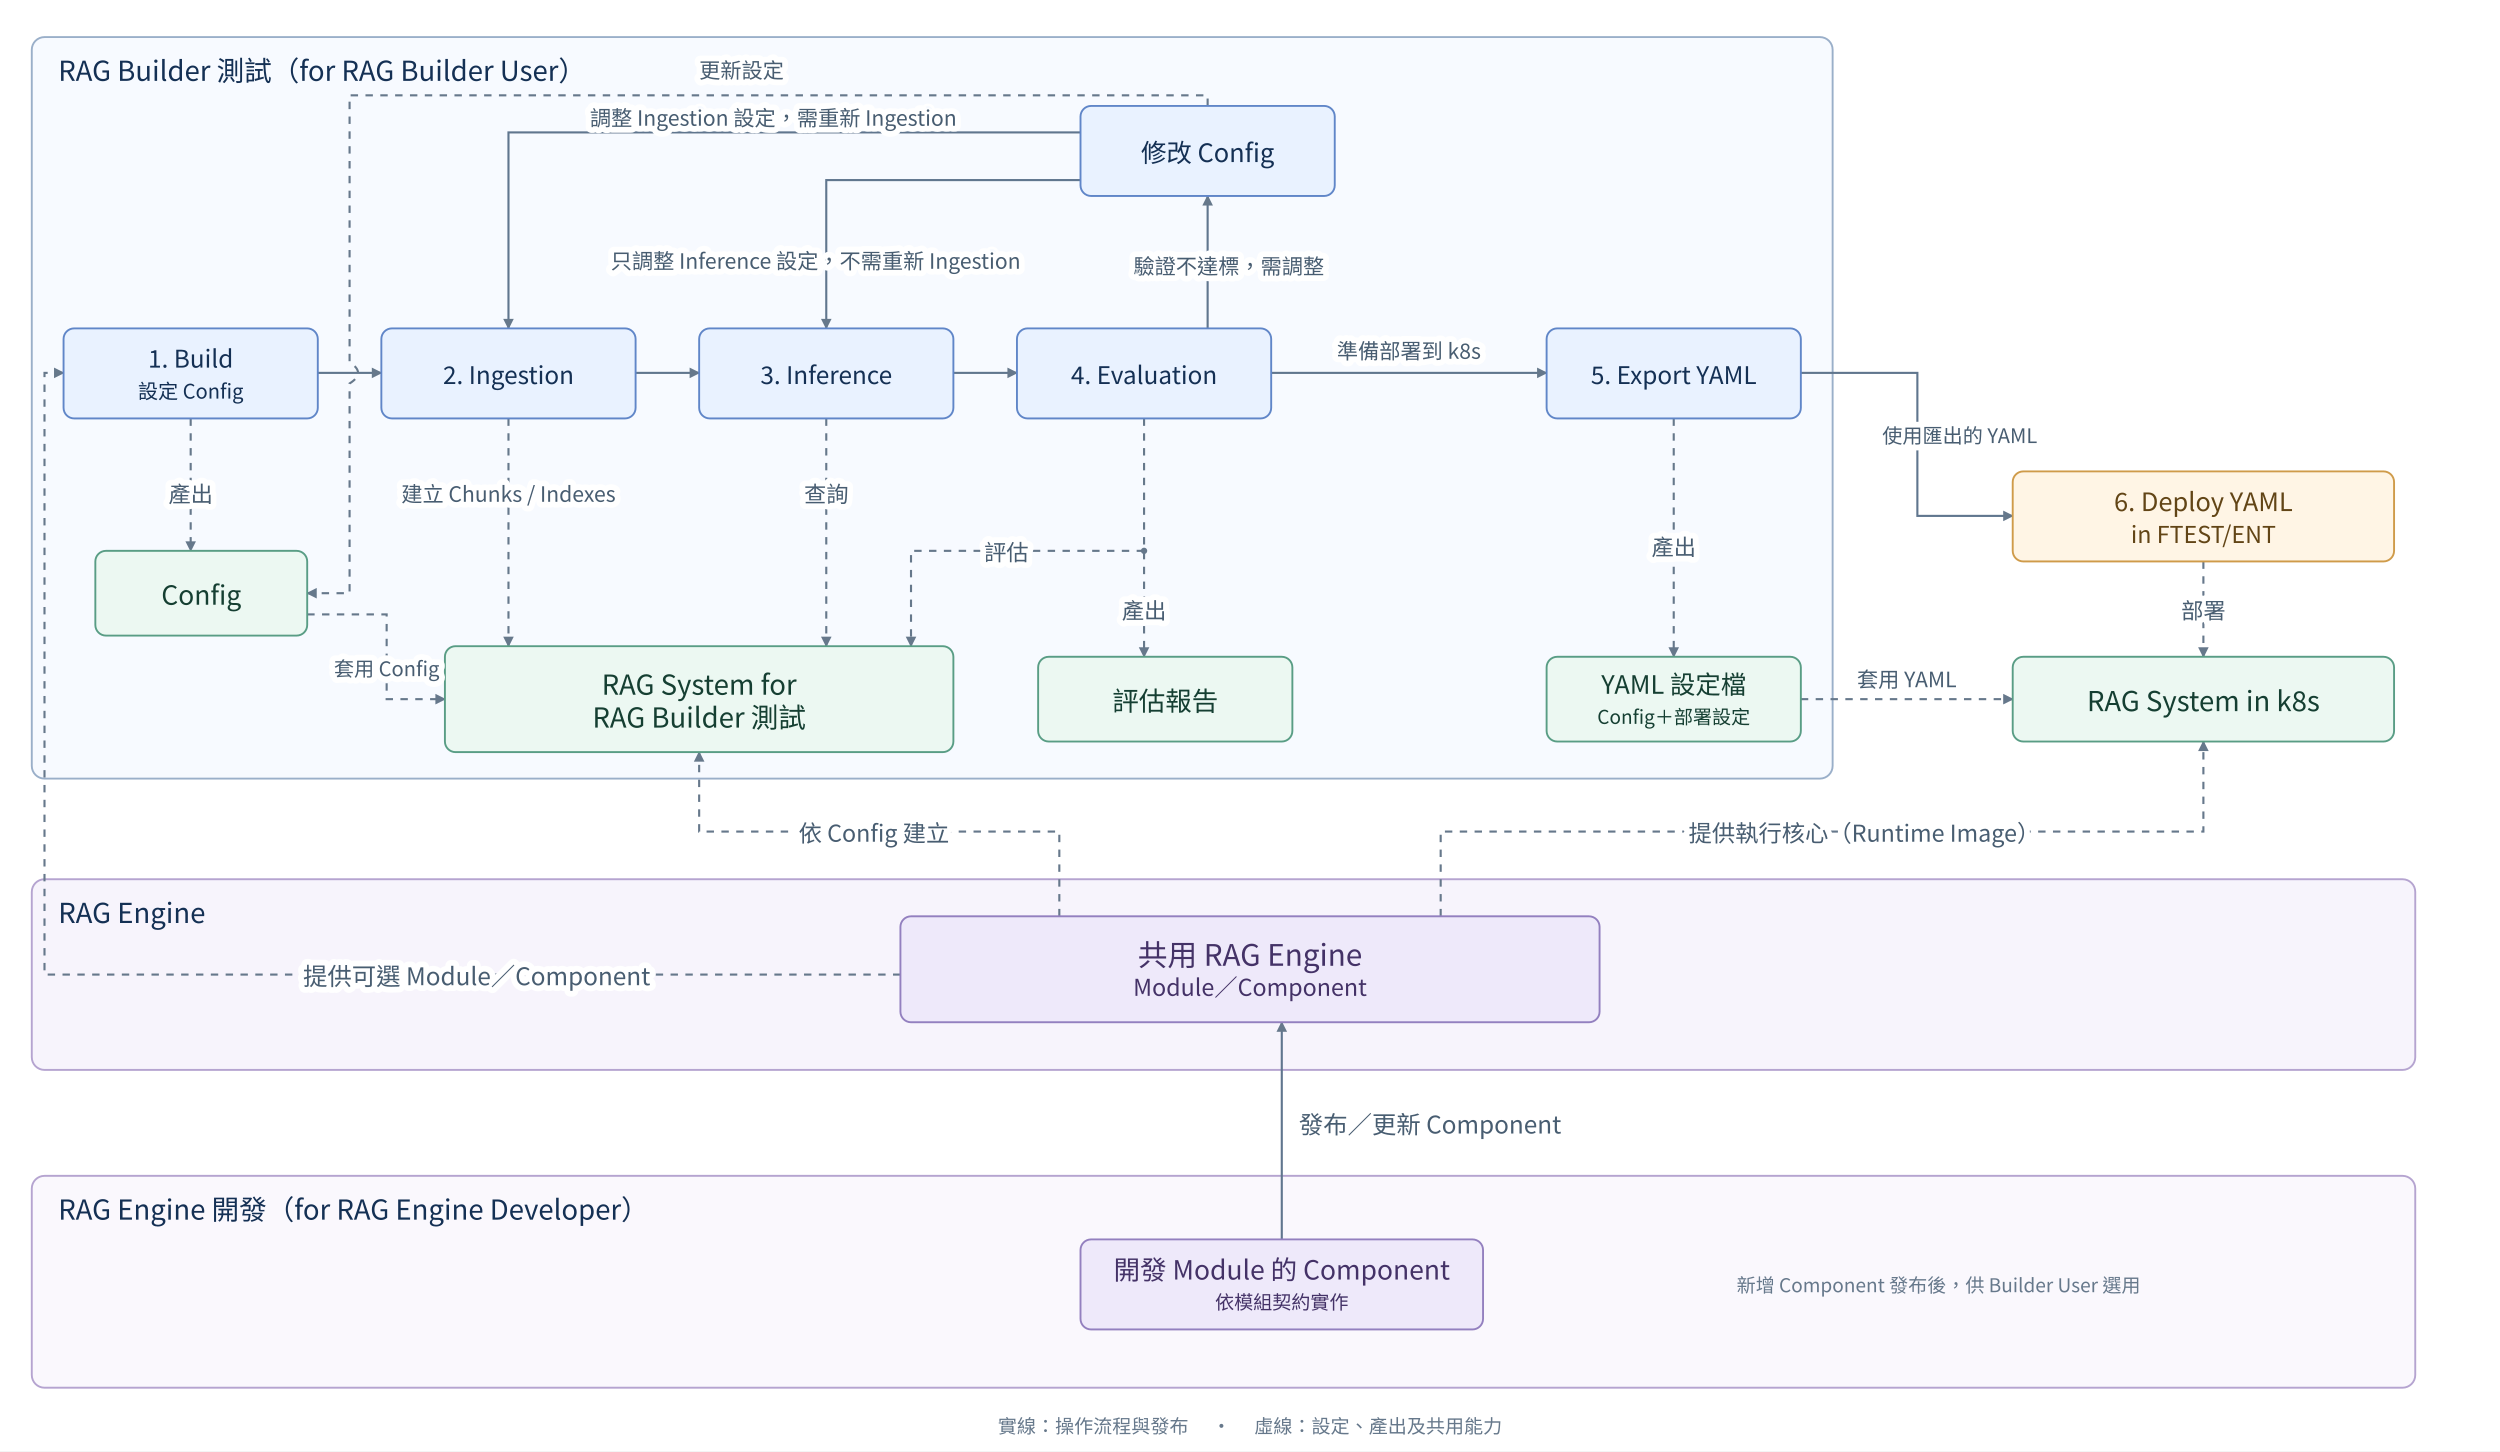
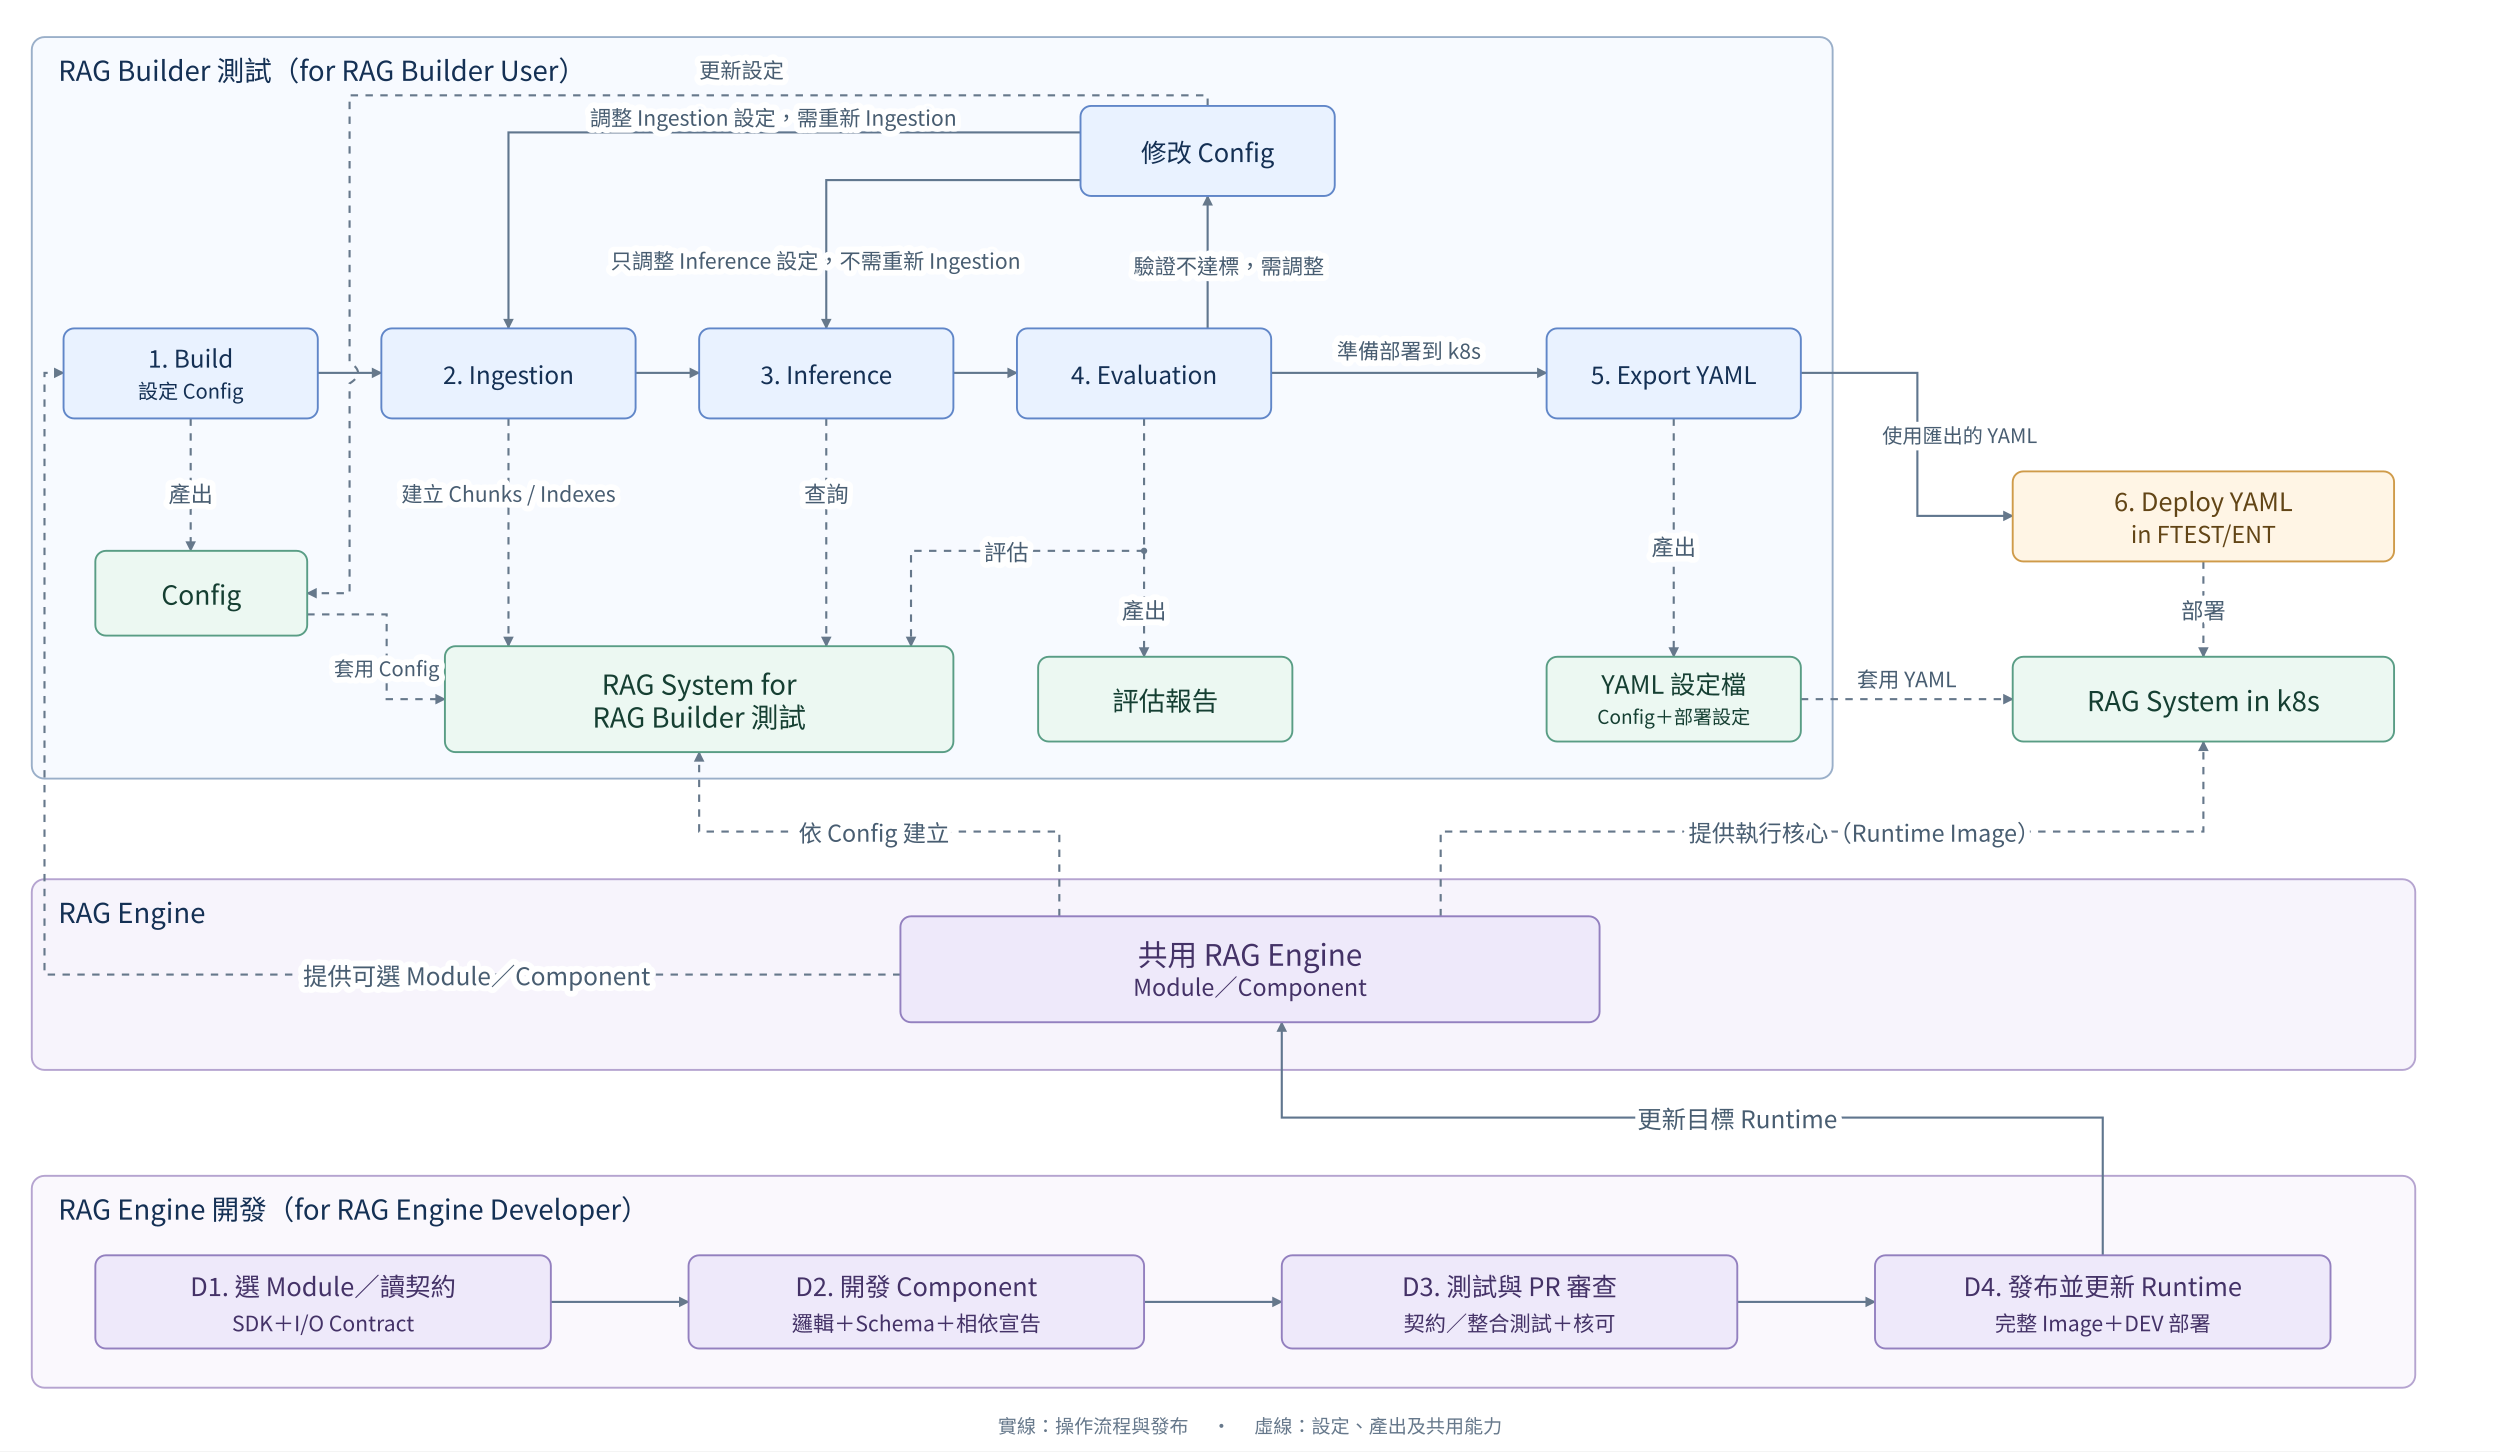
<svg xmlns="http://www.w3.org/2000/svg" width="2360" height="1370" viewBox="0 0 2360 1370" role="img" aria-labelledby="title desc">
  <defs>
    <marker id="arrow" markerWidth="10" markerHeight="10" refX="9" refY="5" orient="auto" markerUnits="userSpaceOnUse">
      <path d="M0,0 L10,5 L0,10 Z" fill="#66788b" />
    </marker>
  </defs>
  <style>
text{font-family:'Noto Sans CJK TC','Noto Sans TC','Microsoft JhengHei',sans-serif;font-weight:400;text-anchor:middle;dominant-baseline:central;fill:#143054}
.step rect{fill:#e9f2ff;stroke:#6086c8}.object rect{fill:#ecf8f2;stroke:#599d85}.object text{fill:#153f32}
.deploy rect{fill:#fff5e5;stroke:#cf9b4a}.deploy text{fill:#624516}.engine rect{fill:#eee9fa;stroke:#9380bf}.engine text{fill:#443267}
.node rect{stroke-width:1.8}.edge{fill:none;stroke:#60768e;stroke-width:2;marker-end:url(#arrow)}
.relation{stroke:#66788b;stroke-dasharray:7 7}.edge-label{fill:#485d71;stroke:white;stroke-width:11;stroke-linejoin:round;paint-order:stroke fill}
.frame-title{font-size:26;text-anchor:start;font-weight:500}.note{font-size:18;fill:#66788b}
</style>
  <rect width="2360" height="1370" fill="white" />
  <g id="BUILDER" class="frame">
    <rect x="30" y="35" width="1700" height="700" rx="12" fill="#f7faff" stroke="#9aafc9" stroke-width="1.8" />
    <text class="frame-title" x="55" y="65">RAG Builder 測試（for RAG Builder User）</text>
  </g>
  <g id="ENGINE" class="frame">
    <rect x="30" y="830" width="2250" height="180" rx="12" fill="#f7f4fc" stroke="#b5a4d0" stroke-width="1.8" />
    <text class="frame-title" x="55" y="860">RAG Engine</text>
  </g>
  <g id="DEVELOPMENT" class="frame">
    <rect x="30" y="1110" width="2250" height="200" rx="12" fill="#faf8fd" stroke="#b5a4d0" stroke-width="1.8" />
    <text class="frame-title" x="55" y="1140">RAG Engine 開發（for RAG Engine Developer）</text>
  </g>
  <path id="edge-B-I" data-source="B" data-target="I" data-label="" class="edge" d="M300,352 L360,352" />
  <path id="edge-I-Q" data-source="I" data-target="Q" data-label="" class="edge" d="M600,352 L660,352" />
  <path id="edge-Q-E" data-source="Q" data-target="E" data-label="" class="edge" d="M900,352 L960,352" />
  <path id="edge-E-X" data-source="E" data-target="X" data-label="準備部署到 k8s" class="edge" d="M1200,352 L1460,352" />
  <path id="edge-E-C" data-source="E" data-target="C" data-label="驗證不達標，需調整" class="edge" d="M1140,310 L1140,185" />
  <path id="edge-C-I" data-source="C" data-target="I" data-label="調整 Ingestion 設定，需重新 Ingestion" class="edge" d="M1020,125 L480,125 L480,310" />
  <path id="edge-C-Q" data-source="C" data-target="Q" data-label="只調整 Inference 設定，不需重新 Ingestion" class="edge" d="M1020,170 L780,170 L780,310" />
  <path id="edge-B-F" data-source="B" data-target="F" data-label="產出" class="edge relation" d="M180,395 L180,520" />
  <path id="edge-C-F" data-source="C" data-target="F" data-label="更新設定" class="edge relation" d="M1140,100 L1140,90 L330,90 L330,342 Q346,352 330,362 L330,560 L290,560" />
  <path id="edge-F-S" data-source="F" data-target="S" data-label="套用 Config" class="edge relation" d="M290,580 L365,580 L365,660 L420,660" />
  <path id="edge-I-S" data-source="I" data-target="S" data-label="建立 Chunks / Indexes" class="edge relation" d="M480,395 L480,610" />
  <path id="edge-Q-S" data-source="Q" data-target="S" data-label="查詢" class="edge relation" d="M780,395 L780,610" />
  <path id="edge-E-S" data-source="E" data-target="S" data-label="評估" class="edge relation" d="M1080,520 L860,520 L860,610" />
  <path id="edge-E-R" data-source="E" data-target="R" data-label="產出" class="edge relation" d="M1080,395 L1080,620" />
  <path id="edge-X-Y" data-source="X" data-target="Y" data-label="產出" class="edge relation" d="M1580,395 L1580,620" />
  <path id="edge-X-D" data-source="X" data-target="D" data-label="使用匯出的 YAML" class="edge" d="M1700,352 L1810,352 L1810,487 L1900,487" />
  <path id="edge-D-K" data-source="D" data-target="K" data-label="部署" class="edge relation" d="M2080,530 L2080,620" />
  <path id="edge-Y-K" data-source="Y" data-target="K" data-label="套用 YAML" class="edge relation" d="M1700,660 L1900,660" />
  <path id="edge-GE-S" data-source="GE" data-target="S" data-label="依 Config 建立" class="edge relation" d="M1000,865 L1000,785 L660,785 L660,710" />
  <path id="edge-GE-K" data-source="GE" data-target="K" data-label="提供執行核心（Runtime Image）" class="edge relation" d="M1360,865 L1360,785 L2080,785 L2080,700" />
  <path id="edge-GE-B" data-source="GE" data-target="B" data-label="提供可選 Module／Component" class="edge relation" d="M850,920 L42,920 L42,352 L60,352" />
-   <path id="edge-M-GE" data-source="M" data-target="GE" data-label="發布／更新 Component" class="edge" d="M1210,1170 L1210,965" />
+   <path id="edge-DEV4-GE" data-source="DEV4" data-target="GE" data-label="更新目標 Runtime" class="edge" d="M1985,1185 L1985,1055 L1210,1055 L1210,965" />
  <circle cx="1080" cy="520" r="3" fill="#66788b" />
  <g id="B" class="node step" data-label="1. Build（設定 Config）">
    <rect x="60" y="310" width="240" height="85" rx="10" />
    <text x="180.0" y="337.0" font-size="23">1. Build</text>
    <text x="180.0" y="368.0" font-size="19">設定 Config</text>
  </g>
  <g id="I" class="node step" data-label="2. Ingestion">
    <rect x="360" y="310" width="240" height="85" rx="10" />
    <text x="480.0" y="352.5" font-size="23">2. Ingestion</text>
  </g>
  <g id="Q" class="node step" data-label="3. Inference">
    <rect x="660" y="310" width="240" height="85" rx="10" />
    <text x="780.0" y="352.5" font-size="23">3. Inference</text>
  </g>
  <g id="E" class="node step" data-label="4. Evaluation">
    <rect x="960" y="310" width="240" height="85" rx="10" />
    <text x="1080.0" y="352.5" font-size="23">4. Evaluation</text>
  </g>
  <g id="X" class="node step" data-label="5. Export YAML">
    <rect x="1460" y="310" width="240" height="85" rx="10" />
    <text x="1580.0" y="352.5" font-size="23">5. Export YAML</text>
  </g>
  <g id="C" class="node step" data-label="修改 Config">
    <rect x="1020" y="100" width="240" height="85" rx="10" />
    <text x="1140.0" y="142.5" font-size="24">修改 Config</text>
  </g>
  <g id="F" class="node object" data-label="Config">
    <rect x="90" y="520" width="200" height="80" rx="10" />
    <text x="190.0" y="560.0" font-size="25">Config</text>
  </g>
  <g id="S" class="node object" data-label="RAG System for RAG Builder 測試">
    <rect x="420" y="610" width="480" height="100" rx="10" />
    <text x="660.0" y="644.5" font-size="26">RAG System for</text>
    <text x="660.0" y="675.5" font-size="26">RAG Builder 測試</text>
  </g>
  <g id="R" class="node object" data-label="評估報告">
    <rect x="980" y="620" width="240" height="80" rx="10" />
    <text x="1100.0" y="660.0" font-size="25">評估報告</text>
  </g>
  <g id="Y" class="node object" data-label="YAML 設定檔（Config＋部署設定）">
    <rect x="1460" y="620" width="240" height="80" rx="10" />
    <text x="1580.0" y="644.5" font-size="24">YAML 設定檔</text>
    <text x="1580.0" y="675.5" font-size="18">Config＋部署設定</text>
  </g>
  <g id="D" class="node deploy" data-label="6. Deploy YAML in FTEST/ENT">
    <rect x="1900" y="445" width="360" height="85" rx="10" />
    <text x="2080.0" y="472.0" font-size="24">6. Deploy YAML</text>
    <text x="2080.0" y="503.0" font-size="22">in FTEST/ENT</text>
  </g>
  <g id="K" class="node object" data-label="RAG System in k8s">
    <rect x="1900" y="620" width="360" height="80" rx="10" />
    <text x="2080.0" y="660.0" font-size="26">RAG System in k8s</text>
  </g>
  <g id="GE" class="node engine" data-label="共用 RAG Engine（Module／Component）">
    <rect x="850" y="865" width="660" height="100" rx="10" />
    <text x="1180.0" y="899.5" font-size="28">共用 RAG Engine</text>
    <text x="1180.0" y="930.5" font-size="22">Module／Component</text>
  </g>
-   <g id="M" class="node engine" data-label="開發 Module 的 Component">
-     <rect x="1020" y="1170" width="380" height="85" rx="10" />
-     <text x="1210.0" y="1197.0" font-size="25">開發 Module 的 Component</text>
-     <text x="1210.0" y="1228.0" font-size="18">依模組契約實作</text>
-   </g>
  <text class="edge-label" x="1330" y="330" font-size="20">準備部署到 k8s</text>
  <text class="edge-label" x="1160" y="250" font-size="20">驗證不達標，需調整</text>
  <text class="edge-label" x="730" y="110" font-size="20">調整 Ingestion 設定，需重新 Ingestion</text>
  <text class="edge-label" x="770" y="245" font-size="20">只調整 Inference 設定，不需重新 Ingestion</text>
  <text class="edge-label" x="700" y="65" font-size="20">更新設定</text>
  <text class="edge-label" x="180" y="465" font-size="21">產出</text>
  <text class="edge-label" x="365" y="630" font-size="19">套用 Config</text>
  <text class="edge-label" x="480" y="465" font-size="20">建立 Chunks / Indexes</text>
  <text class="edge-label" x="780" y="465" font-size="21">查詢</text>
  <text class="edge-label" x="950" y="520" font-size="21">評估</text>
  <text class="edge-label" x="1080" y="575" font-size="21">產出</text>
  <text class="edge-label" x="1580" y="515" font-size="21">產出</text>
  <text class="edge-label" x="1850" y="410" font-size="19">使用匯出的 YAML</text>
  <text class="edge-label" x="2080" y="575" font-size="21">部署</text>
  <text class="edge-label" x="1800" y="640" font-size="20">套用 YAML</text>
  <text class="edge-label" x="825" y="785" font-size="22">依 Config 建立</text>
  <text class="edge-label" x="1760" y="785" font-size="22">提供執行核心（Runtime Image）</text>
  <text class="edge-label" x="450" y="920" font-size="23">提供可選 Module／Component</text>
-   <text class="edge-label" x="1350" y="1060" font-size="23">發布／更新 Component</text>
-   <text class="note" x="1830" y="1212">新增 Component 發布後，供 Builder User 選用</text>
+   <text class="edge-label" x="1640" y="1055" font-size="23">更新目標 Runtime</text>
  <text class="note" x="1180" y="1345">實線：操作流程與發布　 ·　 虛線：設定、產出及共用能力</text>
+   <path id="edge-DEV1-DEV2" data-source="DEV1" data-target="DEV2" data-label="" class="edge" d="M520,1229 L650,1229" />
+   <g id="DEV1" class="node engine" data-label="D1. 選 Module／讀契約">
+     <rect x="90" y="1185" width="430" height="88" rx="10" />
+     <text x="305" y="1213" font-size="24">D1. 選 Module／讀契約</text>
+     <text x="305" y="1248" font-size="20">SDK＋I/O Contract</text>
+   </g>
+   <path id="edge-DEV2-DEV3" data-source="DEV2" data-target="DEV3" data-label="" class="edge" d="M1080,1229 L1210,1229" />
+   <g id="DEV2" class="node engine" data-label="D2. 開發 Component">
+     <rect x="650" y="1185" width="430" height="88" rx="10" />
+     <text x="865" y="1213" font-size="24">D2. 開發 Component</text>
+     <text x="865" y="1248" font-size="20">邏輯＋Schema＋相依宣告</text>
+   </g>
+   <path id="edge-DEV3-DEV4" data-source="DEV3" data-target="DEV4" data-label="" class="edge" d="M1640,1229 L1770,1229" />
+   <g id="DEV3" class="node engine" data-label="D3. 測試與 PR 審查">
+     <rect x="1210" y="1185" width="430" height="88" rx="10" />
+     <text x="1425" y="1213" font-size="24">D3. 測試與 PR 審查</text>
+     <text x="1425" y="1248" font-size="20">契約／整合測試＋核可</text>
+   </g>
+   <g id="DEV4" class="node engine" data-label="D4. 發布並更新 Runtime">
+     <rect x="1770" y="1185" width="430" height="88" rx="10" />
+     <text x="1985" y="1213" font-size="24">D4. 發布並更新 Runtime</text>
+     <text x="1985" y="1248" font-size="20">完整 Image＋DEV 部署</text>
+   </g>
</svg>
